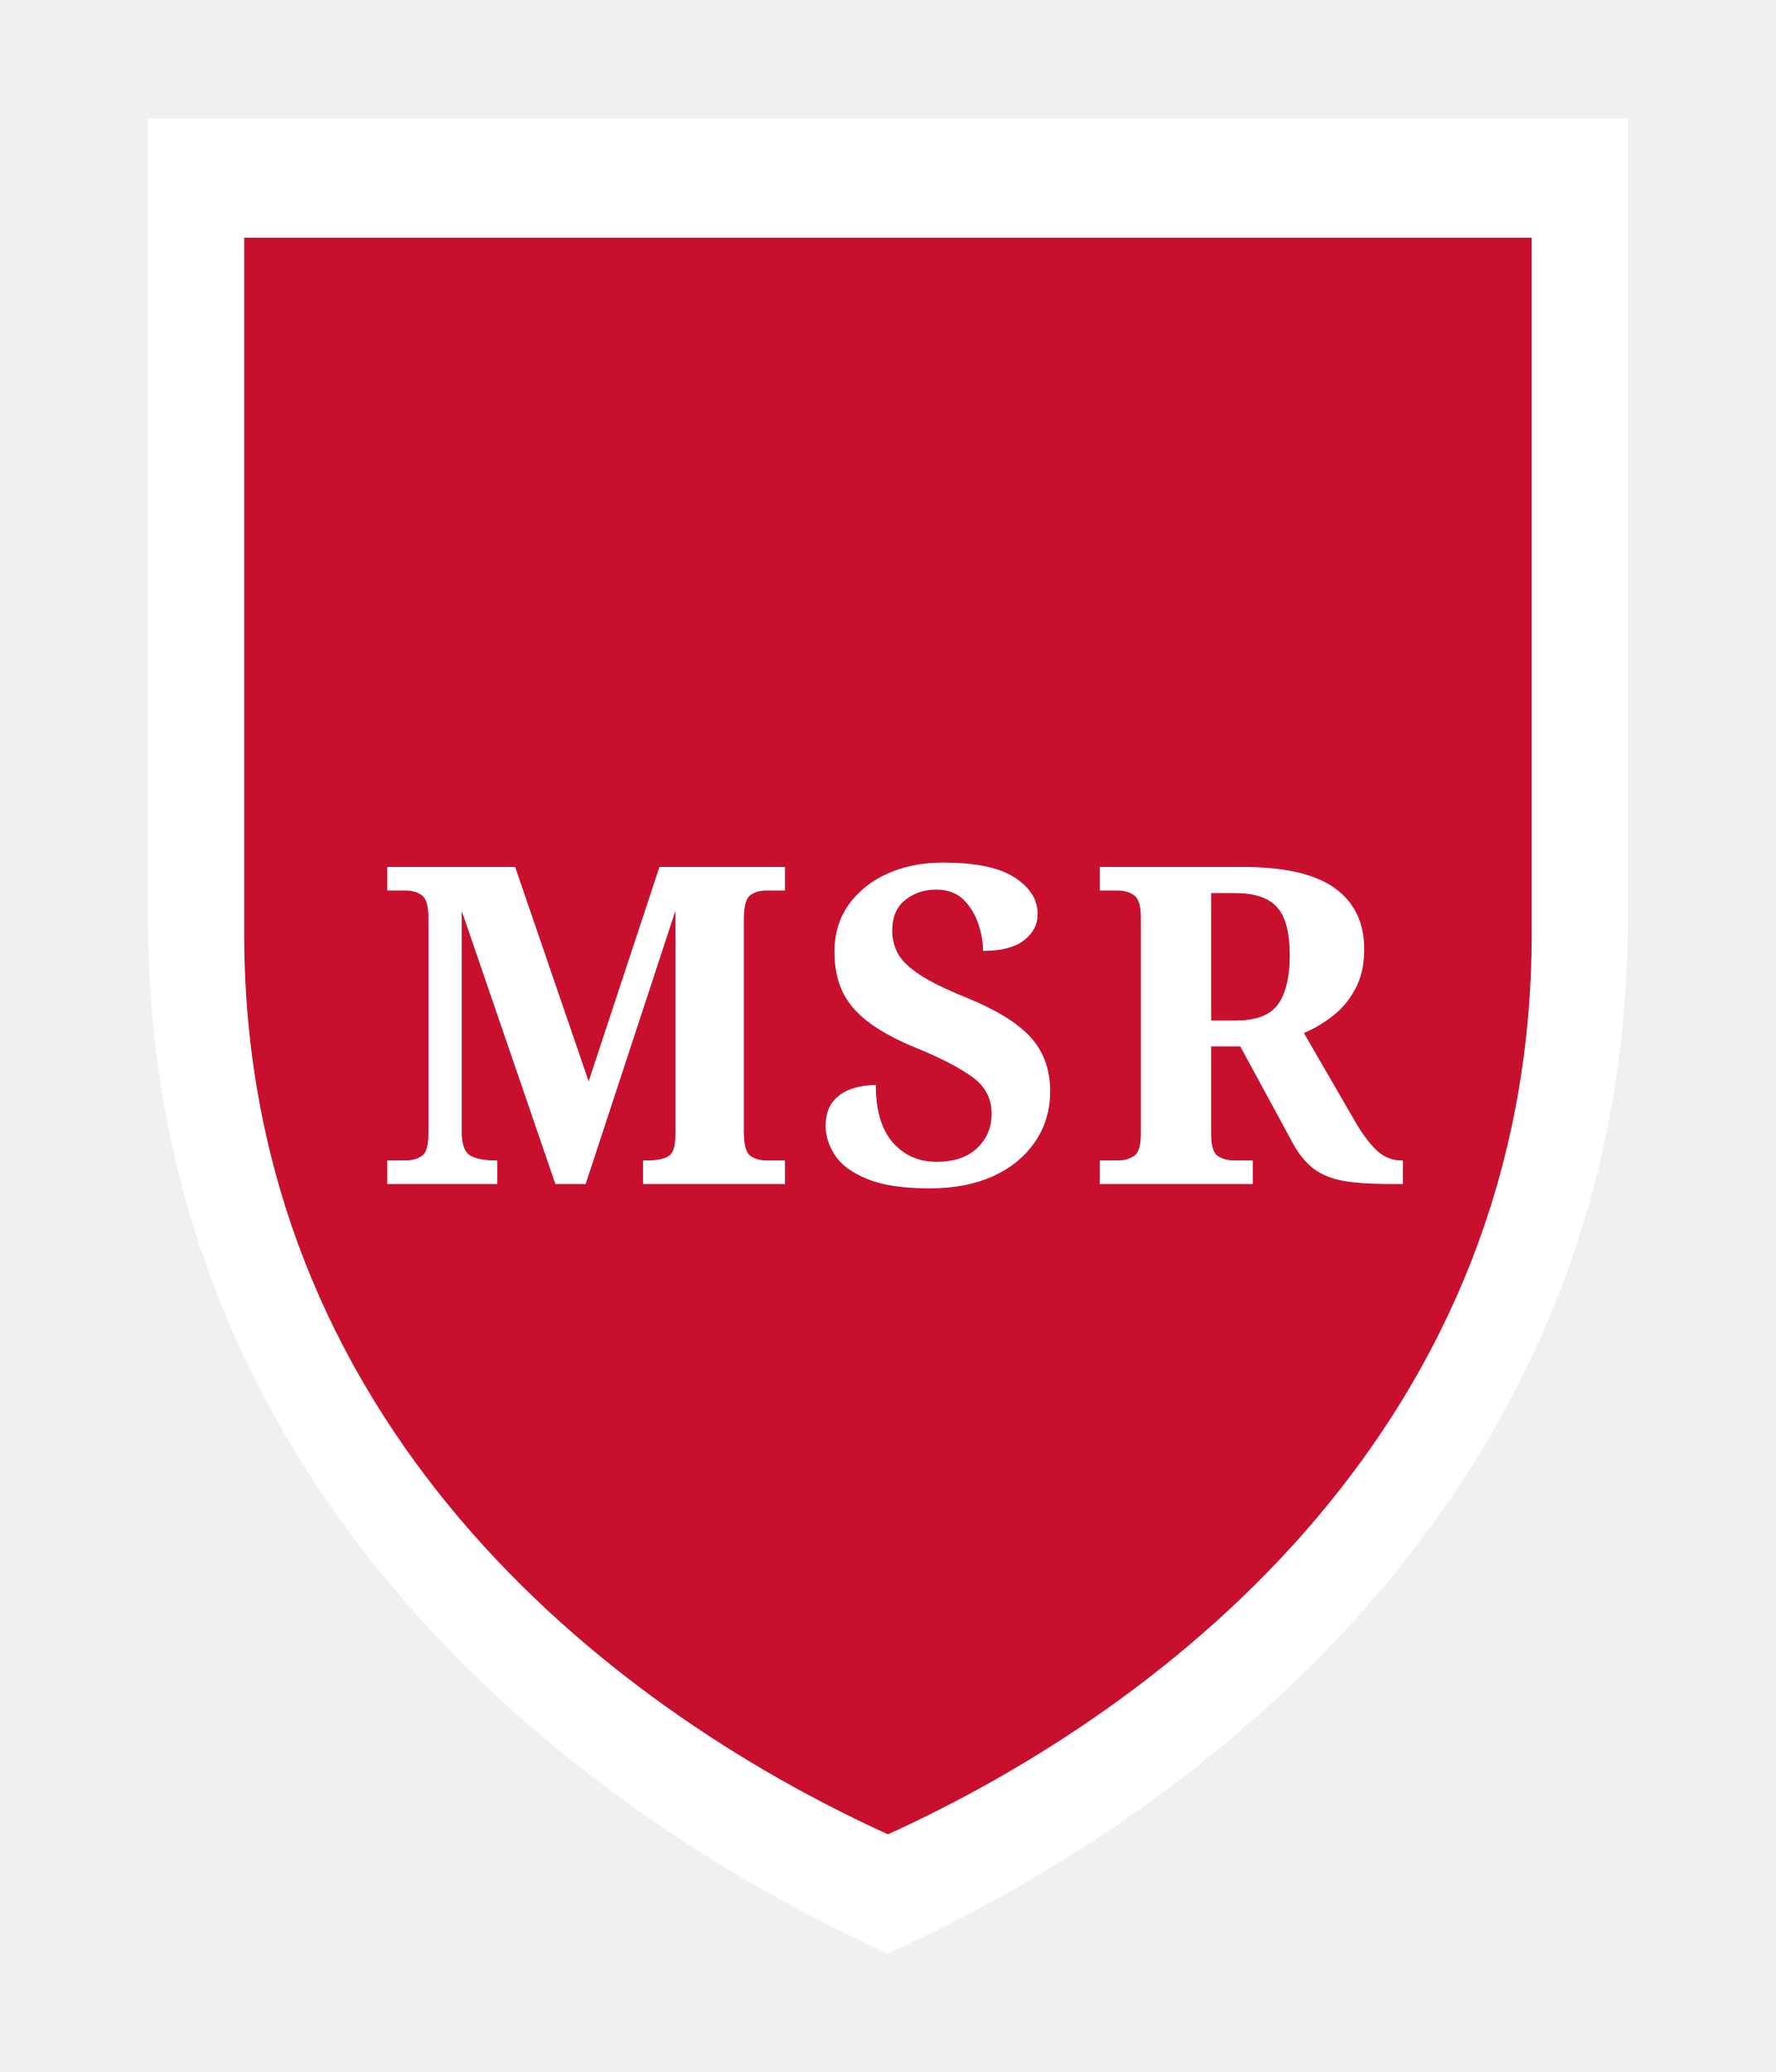
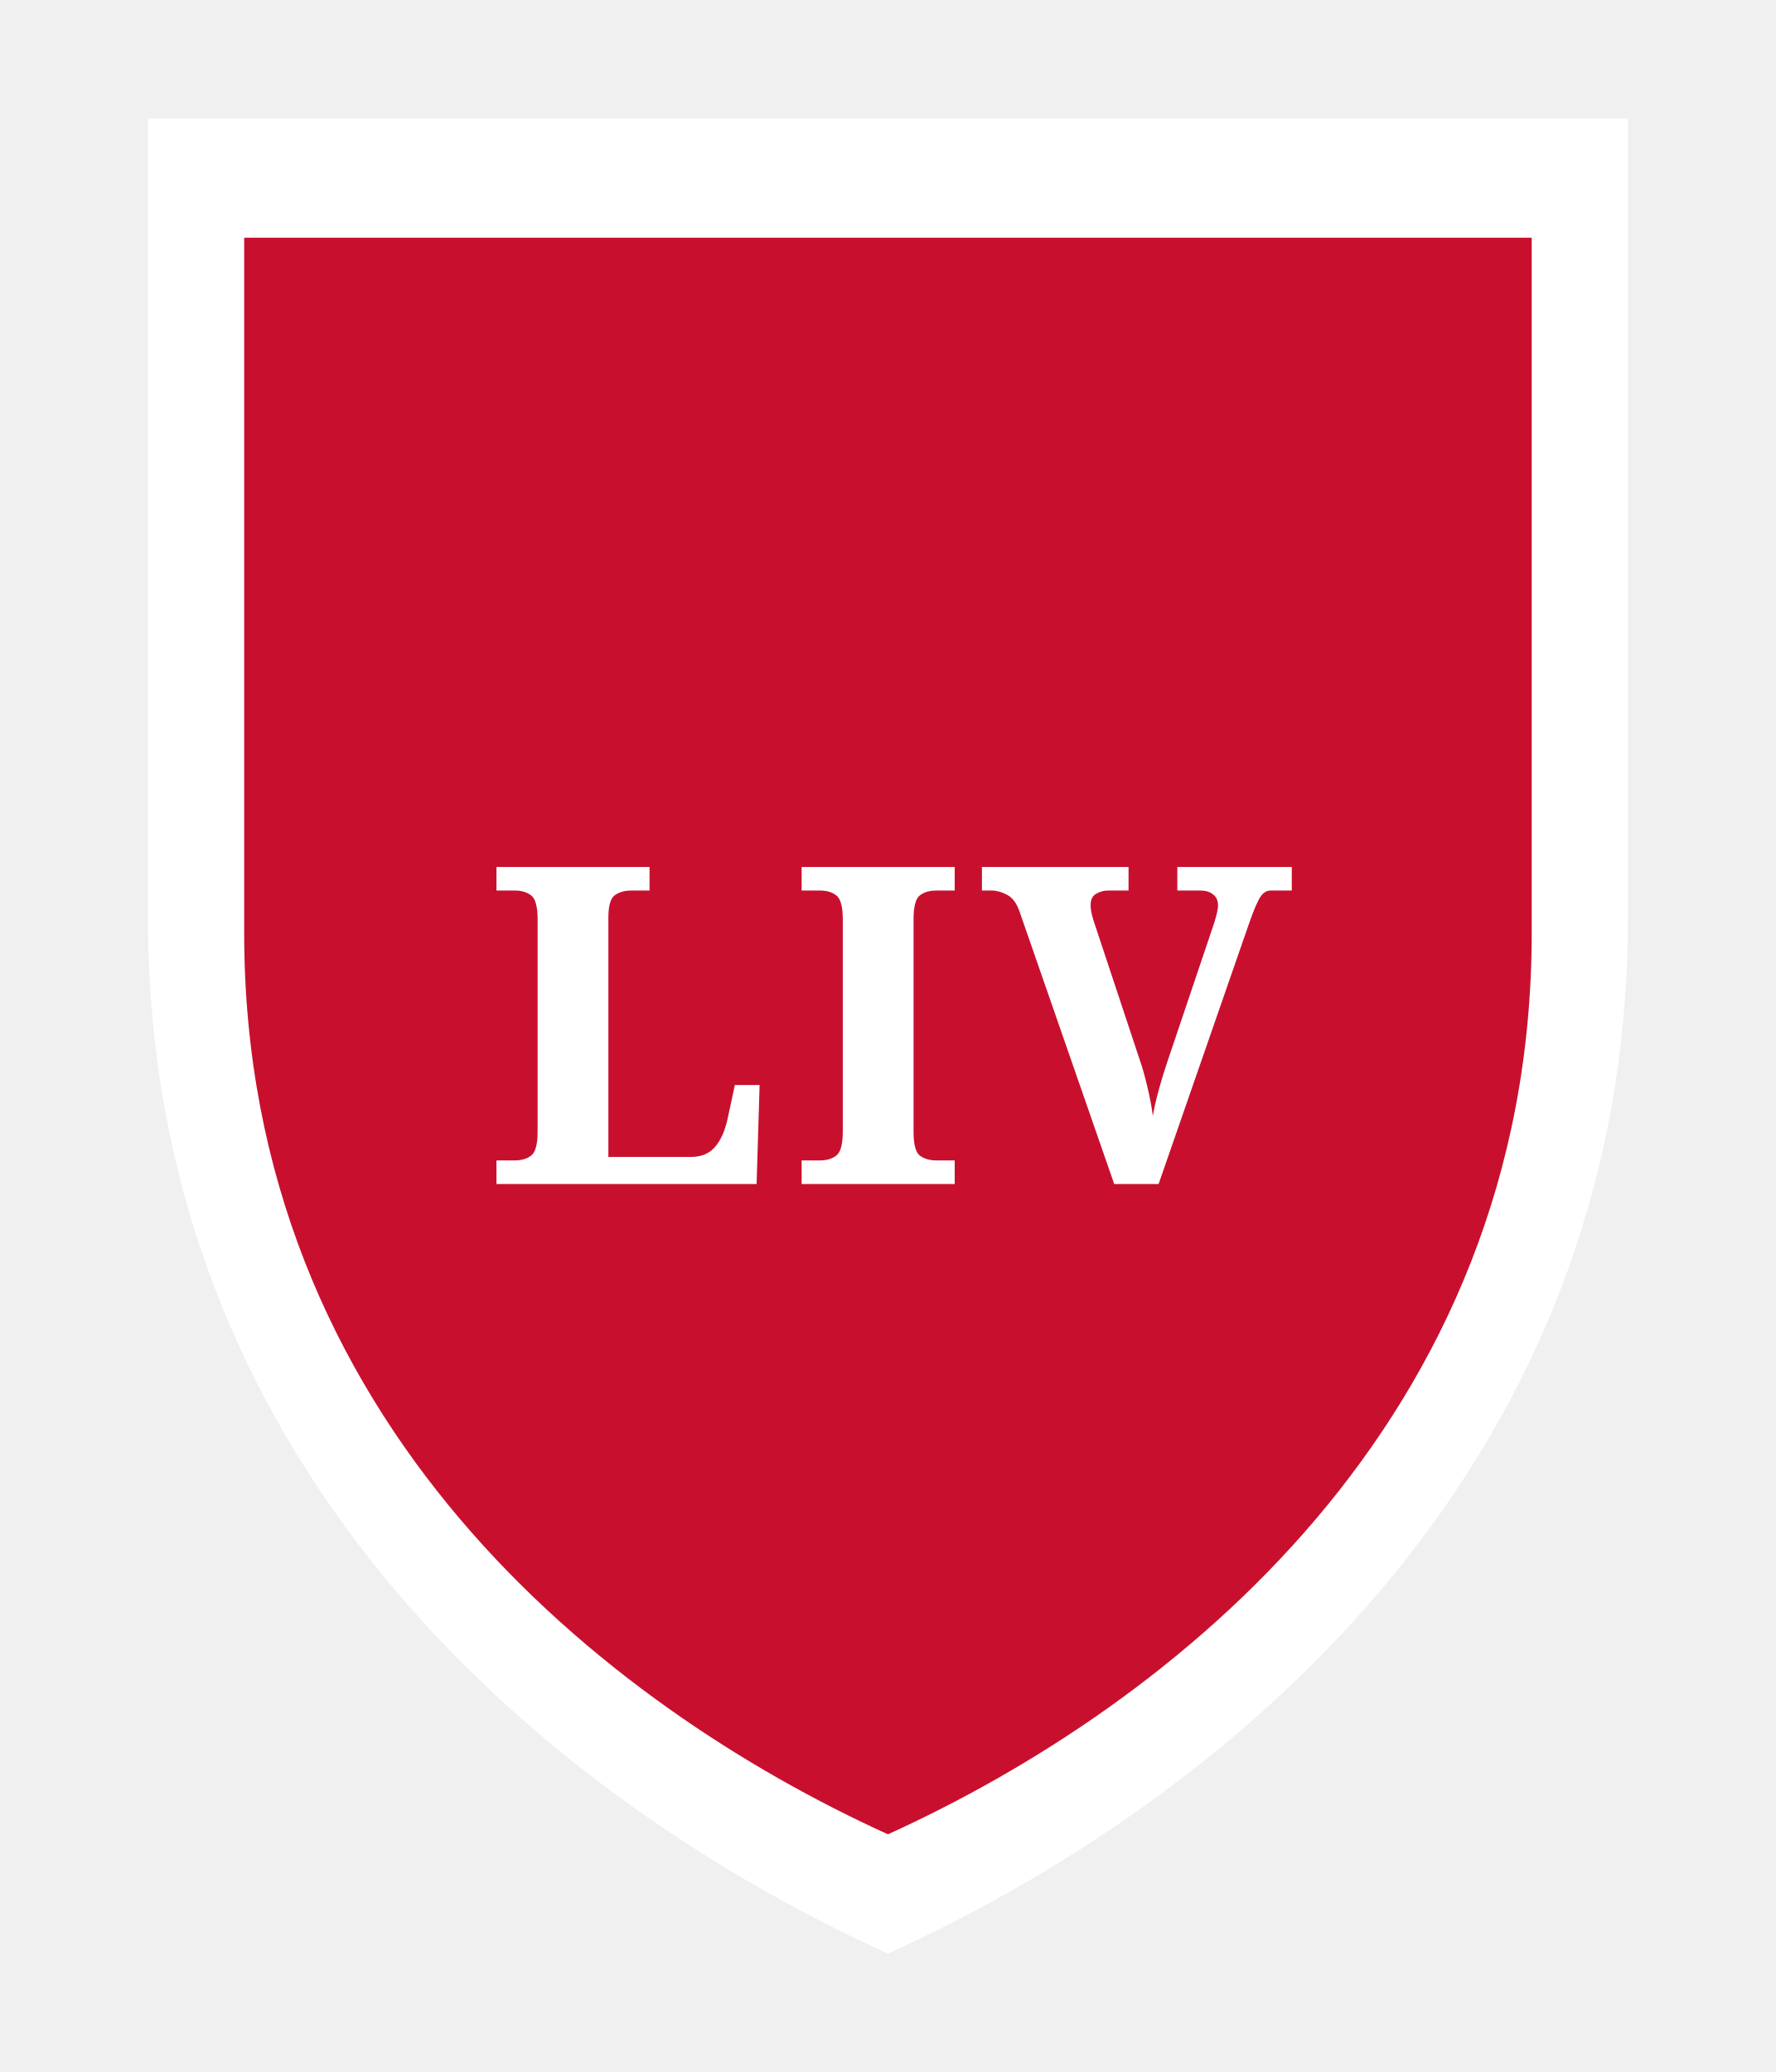
- <svg xmlns="http://www.w3.org/2000/svg" viewBox="0 0 120 140" width="120" height="140" role="img" aria-label="Merseyside Reds crest">
+ <svg xmlns="http://www.w3.org/2000/svg" viewBox="0 0 120 140" width="120" height="140" role="img" aria-label="Liverpool Reds crest">
  <path d="M10 8 H110 V62 C110 100 82 122 60 132 C38 122 10 100 10 62 Z" fill="#FFFFFF" />
  <path d="M10 8 H110 V62 C110 100 82 122 60 132 C38 122 10 100 10 62 Z" fill="#C8102E" transform="translate(60 70) scale(0.87) translate(-60 -70)" />
-   <text x="60" y="80" text-anchor="middle" font-family="Georgia, serif" font-weight="700" font-size="30" fill="#FFFFFF" letter-spacing="1">MSR</text>
+   <text x="60" y="80" text-anchor="middle" font-family="Georgia, serif" font-weight="700" font-size="30" fill="#FFFFFF" letter-spacing="1">LIV</text>
</svg>
